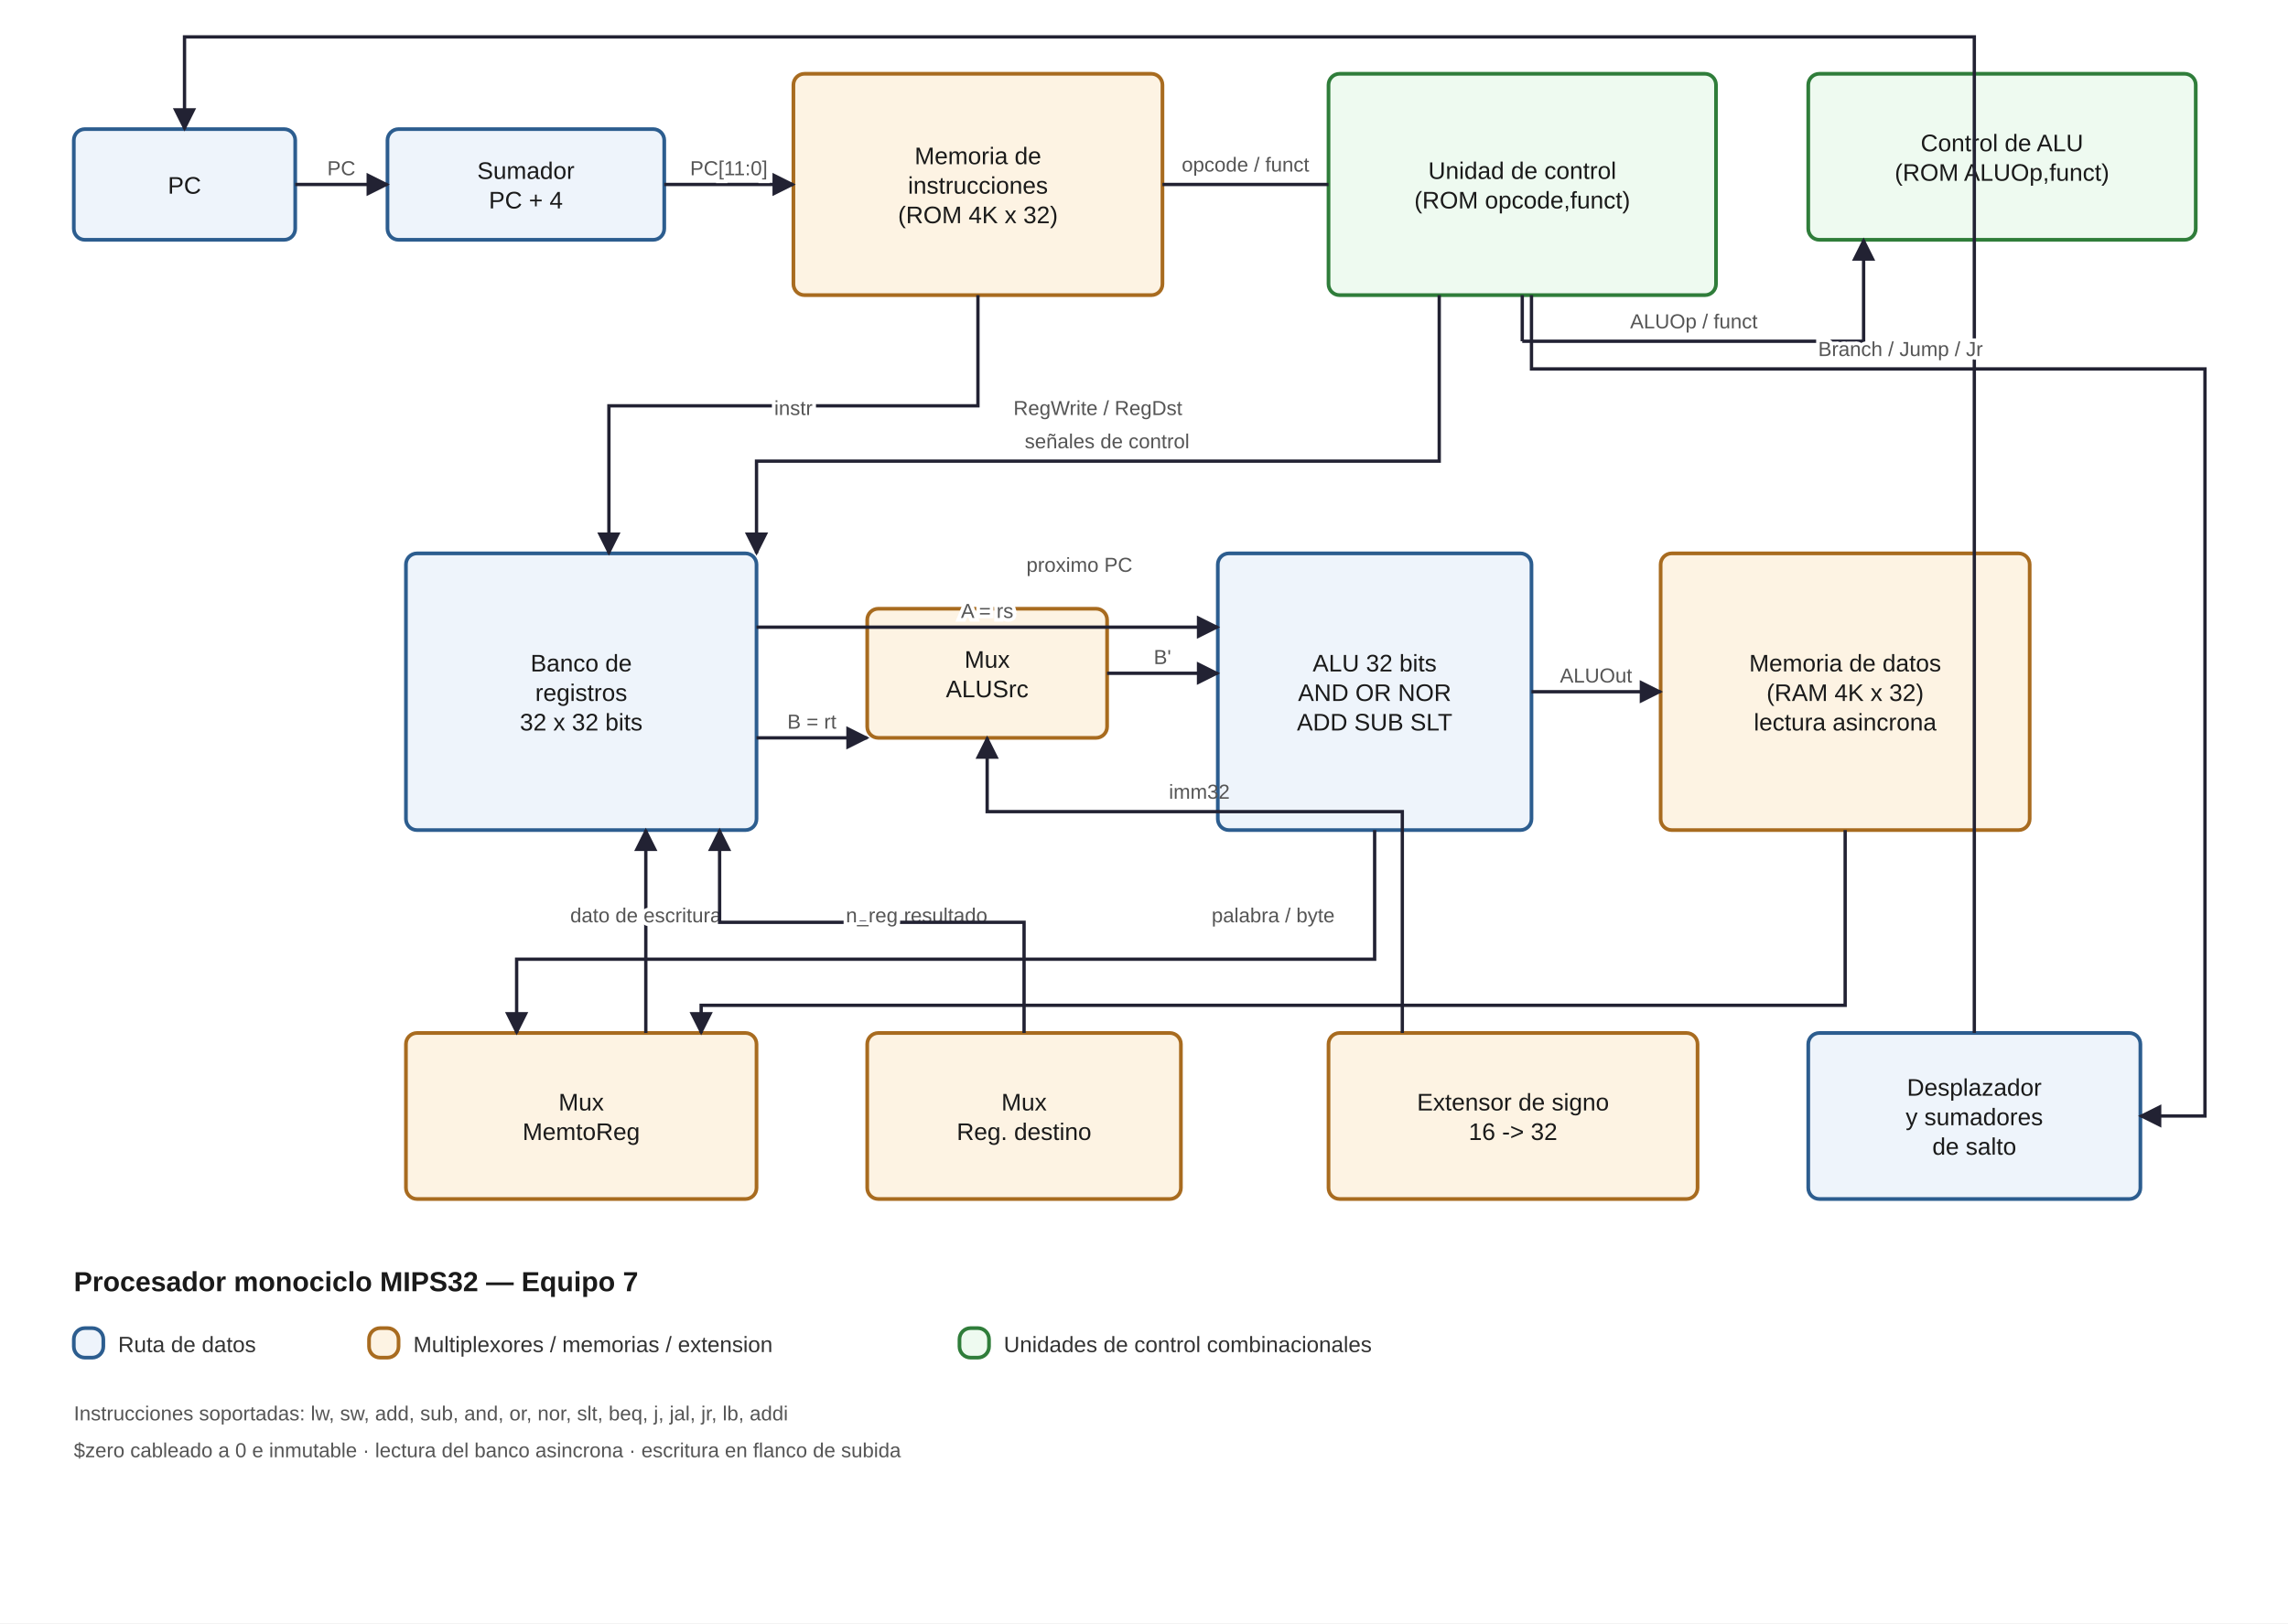
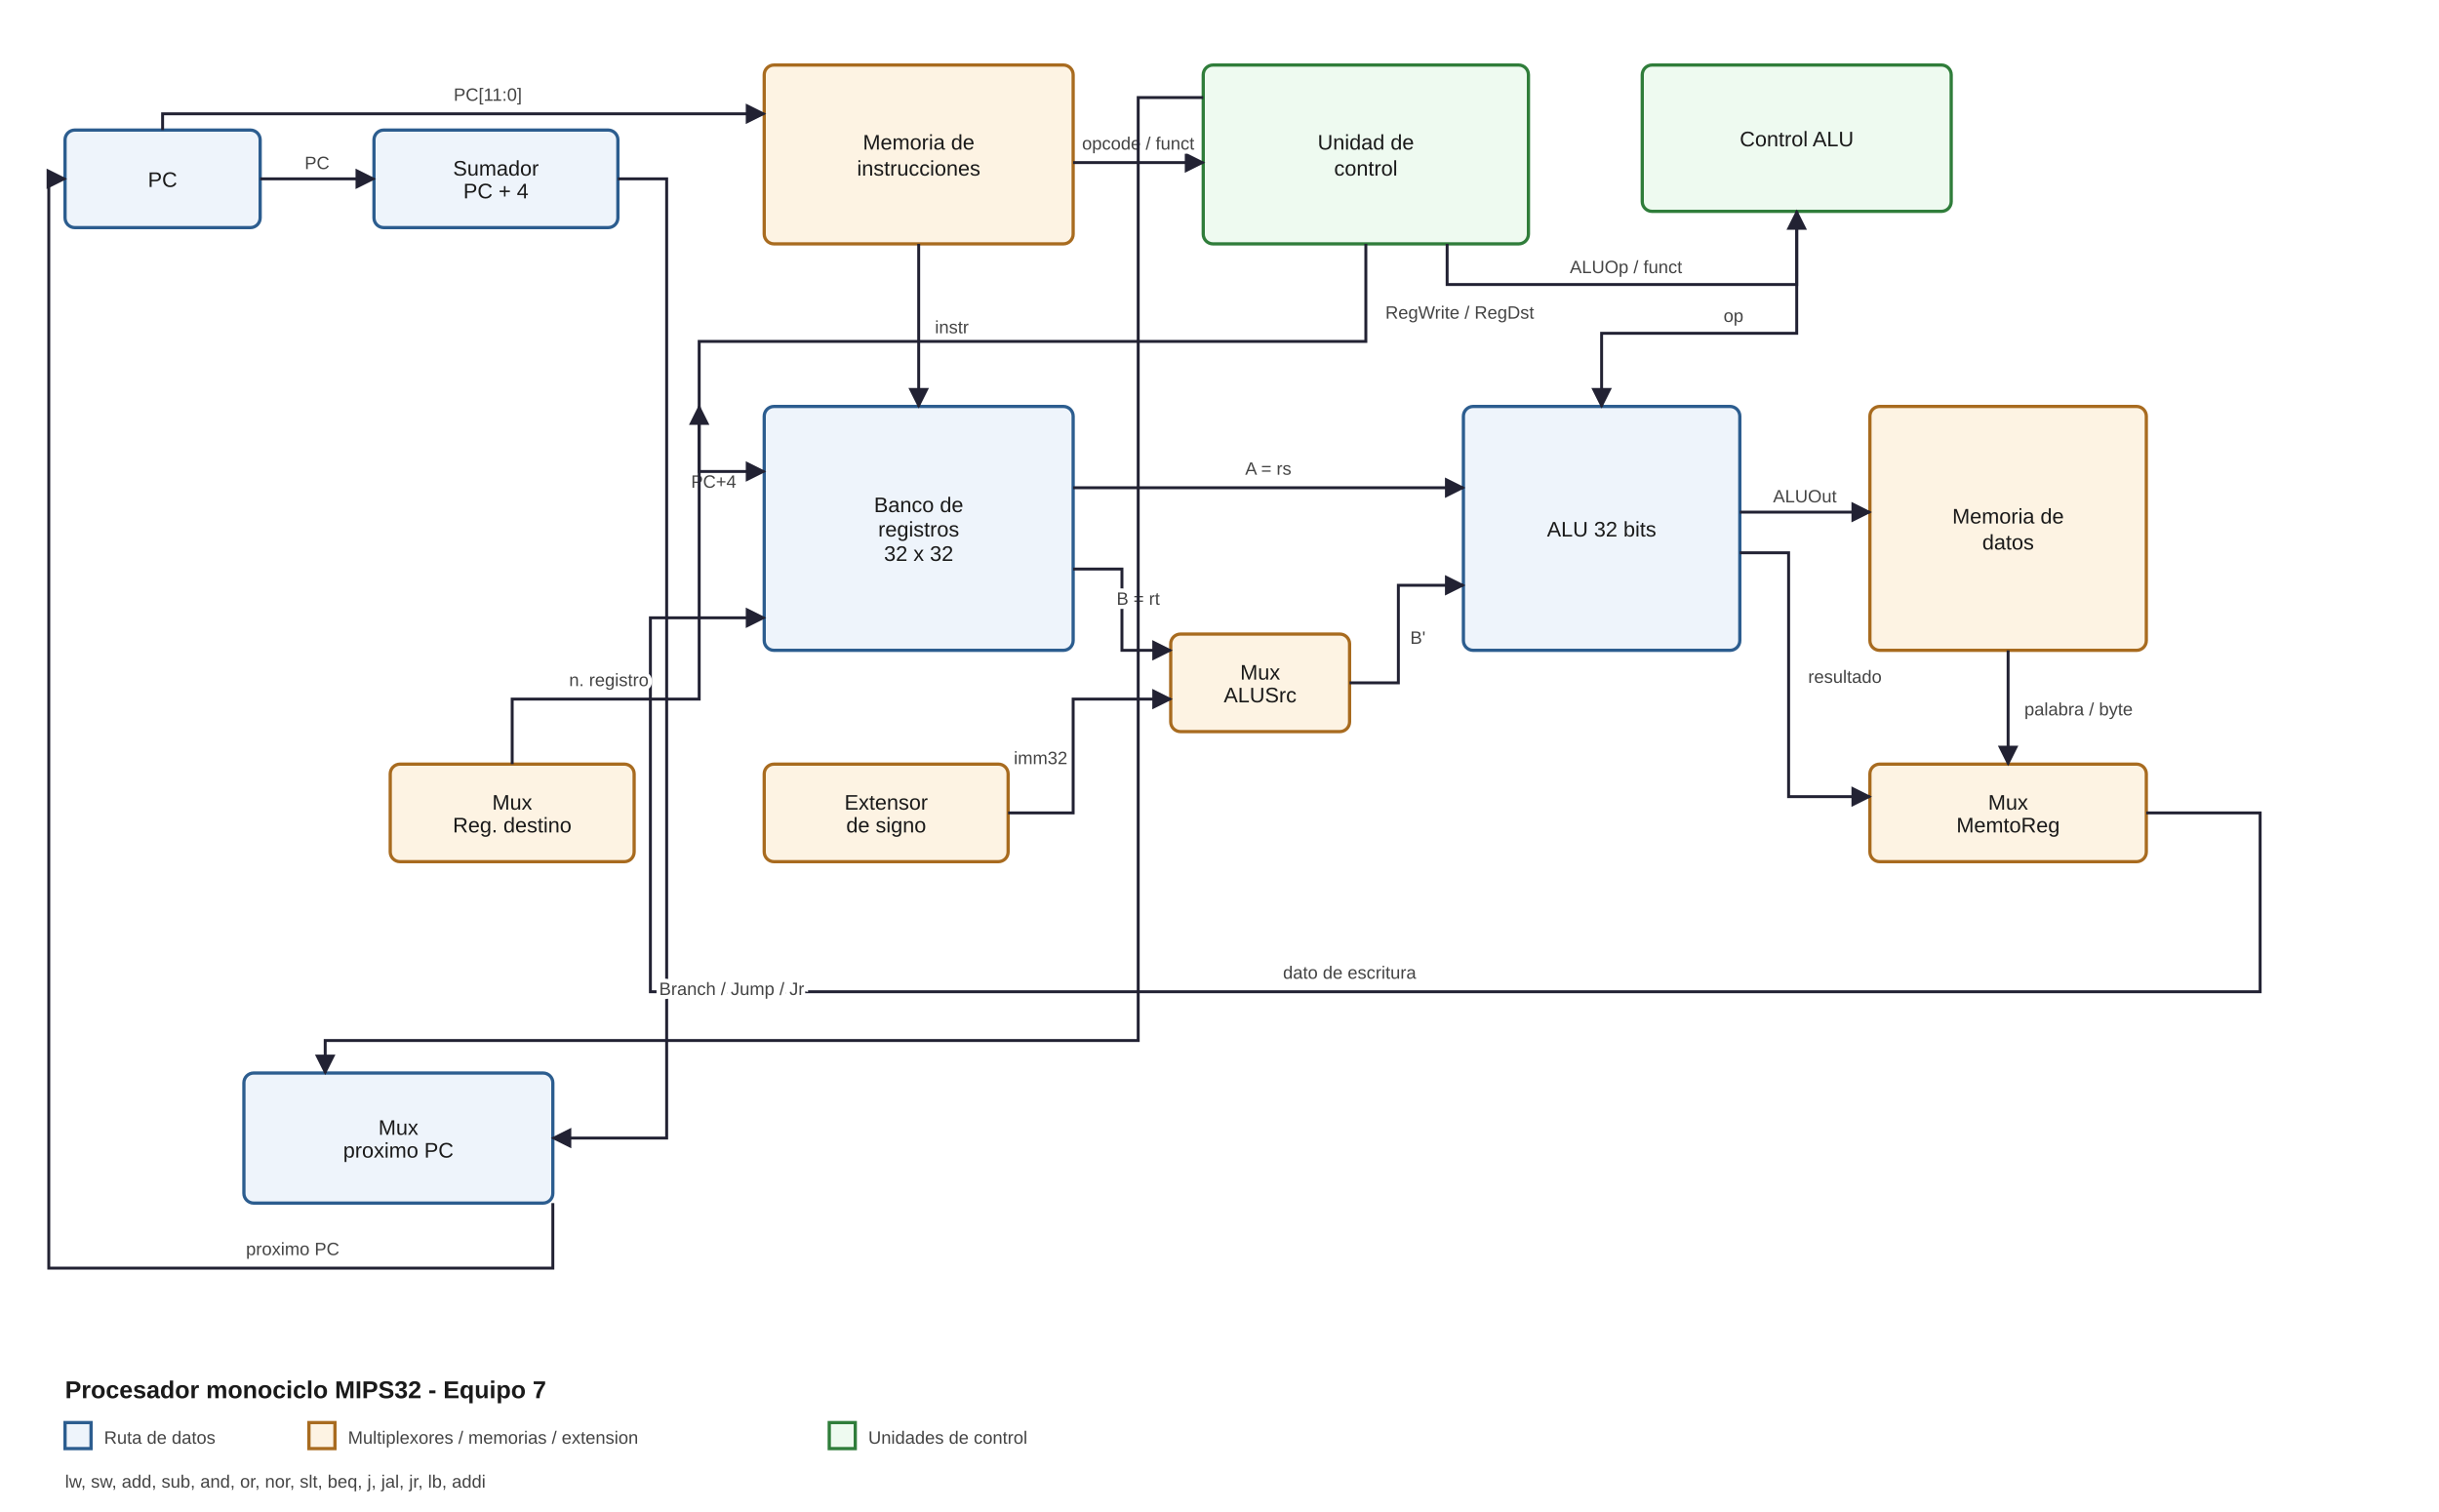
- <svg xmlns="http://www.w3.org/2000/svg" width="1240" height="880" viewBox="0 0 1240 880">
+ <svg xmlns="http://www.w3.org/2000/svg" width="1500" height="930" viewBox="0 0 1500 930">
  <defs>
    <marker id="a" viewBox="0 0 10 10" refX="9" refY="5" markerWidth="7" markerHeight="7" orient="auto-start-reverse">
      <path d="M 0 0 L 10 5 L 0 10 z" fill="#223" />
    </marker>
  </defs>
-   <rect x="0" y="0" width="1240" height="880" fill="#ffffff" />
-   <style>text{font-family:Segoe UI,Arial,sans-serif;font-size:13px;fill:#1a1a1a}.b{fill:#eef4fb;stroke:#2c5d8f;stroke-width:2;rx:6}.m{fill:#fdf3e3;stroke:#a86b1f;stroke-width:2;rx:6}.c{fill:#eefaf0;stroke:#2f7d3a;stroke-width:2;rx:6}.lbl{font-size:12px;fill:#333}.sig{font-size:11px;fill:#555}.t{font-size:15px;font-weight:600}</style>
-   <rect class="b" x="40" y="70" width="120" height="60" />
-   <text x="100.0" y="105.0" text-anchor="middle">PC</text>
-   <rect class="b" x="210" y="70" width="150" height="60" />
-   <text x="285.0" y="97.0" text-anchor="middle">Sumador</text>
-   <text x="285.0" y="113.0" text-anchor="middle">PC + 4</text>
-   <rect class="m" x="430" y="40" width="200" height="120" />
-   <text x="530.0" y="89.0" text-anchor="middle">Memoria de</text>
-   <text x="530.0" y="105.0" text-anchor="middle">instrucciones</text>
-   <text x="530.0" y="121.0" text-anchor="middle">(ROM 4K x 32)</text>
-   <rect class="c" x="720" y="40" width="210" height="120" />
-   <text x="825.0" y="97.0" text-anchor="middle">Unidad de control</text>
-   <text x="825.0" y="113.0" text-anchor="middle">(ROM opcode,funct)</text>
-   <rect class="c" x="980" y="40" width="210" height="90" />
-   <text x="1085.0" y="82.0" text-anchor="middle">Control de ALU</text>
-   <text x="1085.0" y="98.0" text-anchor="middle">(ROM ALUOp,funct)</text>
-   <rect class="b" x="220" y="300" width="190" height="150" />
-   <text x="315.0" y="364.0" text-anchor="middle">Banco de</text>
-   <text x="315.0" y="380.0" text-anchor="middle">registros</text>
-   <text x="315.0" y="396.0" text-anchor="middle">32 x 32 bits</text>
-   <rect class="m" x="470" y="330" width="130" height="70" />
-   <text x="535.0" y="362.0" text-anchor="middle">Mux</text>
-   <text x="535.0" y="378.0" text-anchor="middle">ALUSrc</text>
-   <rect class="b" x="660" y="300" width="170" height="150" />
-   <text x="745.0" y="364.0" text-anchor="middle">ALU 32 bits</text>
-   <text x="745.0" y="380.0" text-anchor="middle">AND OR NOR</text>
-   <text x="745.0" y="396.0" text-anchor="middle">ADD SUB SLT</text>
-   <rect class="m" x="900" y="300" width="200" height="150" />
-   <text x="1000.0" y="364.0" text-anchor="middle">Memoria de datos</text>
-   <text x="1000.0" y="380.0" text-anchor="middle">(RAM 4K x 32)</text>
-   <text x="1000.0" y="396.0" text-anchor="middle">lectura asincrona</text>
-   <rect class="m" x="220" y="560" width="190" height="90" />
-   <text x="315.0" y="602.0" text-anchor="middle">Mux</text>
-   <text x="315.0" y="618.0" text-anchor="middle">MemtoReg</text>
-   <rect class="m" x="470" y="560" width="170" height="90" />
-   <text x="555.0" y="602.0" text-anchor="middle">Mux</text>
-   <text x="555.0" y="618.0" text-anchor="middle">Reg. destino</text>
-   <rect class="m" x="720" y="560" width="200" height="90" />
-   <text x="820.0" y="602.0" text-anchor="middle">Extensor de signo</text>
-   <text x="820.0" y="618.0" text-anchor="middle">16 -&gt; 32</text>
-   <rect class="b" x="980" y="560" width="180" height="90" />
-   <text x="1070.0" y="594.0" text-anchor="middle">Desplazador</text>
-   <text x="1070.0" y="610.0" text-anchor="middle">y sumadores</text>
-   <text x="1070.0" y="626.0" text-anchor="middle">de salto</text>
-   <polyline points="160,100 210,100" fill="none" stroke="#223" stroke-width="1.8" marker-end="url(#a)" />
-   <text class="sig" x="185.0" y="95.0" text-anchor="middle" style="paint-order:stroke;stroke:#fff;stroke-width:4">PC</text>
-   <polyline points="360,100 430,100" fill="none" stroke="#223" stroke-width="1.8" marker-end="url(#a)" />
-   <text class="sig" x="395.0" y="95.0" text-anchor="middle" style="paint-order:stroke;stroke:#fff;stroke-width:4">PC[11:0]</text>
-   <polyline points="530,160 530,220 330,220 330,300" fill="none" stroke="#223" stroke-width="1.8" marker-end="url(#a)" />
-   <text class="sig" x="430.0" y="225.0" text-anchor="middle" style="paint-order:stroke;stroke:#fff;stroke-width:4">instr</text>
-   <polyline points="630,100 720,100" fill="none" stroke="#223" stroke-width="1.8" />
-   <text class="sig" x="675" y="93" text-anchor="middle">opcode / funct</text>
-   <polyline points="825,160 825,185" fill="none" stroke="#223" stroke-width="1.8" />
-   <polyline points="825,185 1010,185 1010,130" fill="none" stroke="#223" stroke-width="1.8" marker-end="url(#a)" />
-   <text class="sig" x="918" y="178" text-anchor="middle" style="paint-order:stroke;stroke:#fff;stroke-width:4">ALUOp / funct</text>
-   <polyline points="410,340 660,340" fill="none" stroke="#223" stroke-width="1.8" marker-end="url(#a)" />
-   <text class="sig" x="535.0" y="335.0" text-anchor="middle" style="paint-order:stroke;stroke:#fff;stroke-width:4">A = rs</text>
-   <polyline points="410,400 470,400" fill="none" stroke="#223" stroke-width="1.8" marker-end="url(#a)" />
-   <text class="sig" x="440.0" y="395.0" text-anchor="middle" style="paint-order:stroke;stroke:#fff;stroke-width:4">B = rt</text>
-   <polyline points="600,365 660,365" fill="none" stroke="#223" stroke-width="1.8" marker-end="url(#a)" />
-   <text class="sig" x="630.0" y="360.0" text-anchor="middle" style="paint-order:stroke;stroke:#fff;stroke-width:4">B'</text>
-   <polyline points="760,560 760,440 535,440 535,400" fill="none" stroke="#223" stroke-width="1.8" marker-end="url(#a)" />
-   <text class="sig" x="650" y="433" text-anchor="middle">imm32</text>
-   <polyline points="830,375 900,375" fill="none" stroke="#223" stroke-width="1.8" marker-end="url(#a)" />
-   <text class="sig" x="865.0" y="370.0" text-anchor="middle" style="paint-order:stroke;stroke:#fff;stroke-width:4">ALUOut</text>
-   <polyline points="745,450 745,520 280,520 280,560" fill="none" stroke="#223" stroke-width="1.8" marker-end="url(#a)" />
-   <text class="sig" x="512.5" y="500.0" text-anchor="middle" style="paint-order:stroke;stroke:#fff;stroke-width:4">resultado</text>
-   <polyline points="1000,450 1000,545 380,545 380,560" fill="none" stroke="#223" stroke-width="1.8" marker-end="url(#a)" />
-   <text class="sig" x="690.0" y="500.0" text-anchor="middle" style="paint-order:stroke;stroke:#fff;stroke-width:4">palabra / byte</text>
-   <polyline points="350,560 350,450" fill="none" stroke="#223" stroke-width="1.8" marker-end="url(#a)" />
-   <text class="sig" x="350.0" y="500.0" text-anchor="middle" style="paint-order:stroke;stroke:#fff;stroke-width:4">dato de escritura</text>
-   <polyline points="780,160 780,250 410,250 410,300" fill="none" stroke="#223" stroke-width="1.8" marker-end="url(#a)" />
-   <text class="sig" x="595.0" y="225.0" text-anchor="middle" style="paint-order:stroke;stroke:#fff;stroke-width:4">RegWrite / RegDst</text>
-   <text class="sig" x="600" y="243" text-anchor="middle">señales de control</text>
-   <polyline points="555,560 555,500 390,500 390,450" fill="none" stroke="#223" stroke-width="1.8" marker-end="url(#a)" />
-   <text class="sig" x="472.5" y="500.0" text-anchor="middle" style="paint-order:stroke;stroke:#fff;stroke-width:4">n_reg</text>
-   <polyline points="1070,560 1070,20 100,20 100,70" fill="none" stroke="#223" stroke-width="1.8" marker-end="url(#a)" />
-   <text class="sig" x="585.0" y="310.0" text-anchor="middle" style="paint-order:stroke;stroke:#fff;stroke-width:4">proximo PC</text>
-   <polyline points="830,160 830,200 1195,200 1195,605 1160,605" fill="none" stroke="#223" stroke-width="1.8" marker-end="url(#a)" />
-   <text class="sig" x="1030" y="193" text-anchor="middle" style="paint-order:stroke;stroke:#fff;stroke-width:4">Branch / Jump / Jr</text>
-   <text class="t" x="40" y="700">Procesador monociclo MIPS32 — Equipo 7</text>
-   <rect class="b" x="40" y="720" width="16" height="16" />
-   <text class="lbl" x="64" y="733">Ruta de datos</text>
-   <rect class="m" x="200" y="720" width="16" height="16" />
-   <text class="lbl" x="224" y="733">Multiplexores / memorias / extension</text>
-   <rect class="c" x="520" y="720" width="16" height="16" />
-   <text class="lbl" x="544" y="733">Unidades de control combinacionales</text>
-   <text class="sig" x="40" y="770">Instrucciones soportadas: lw, sw, add, sub, and, or, nor, slt, beq, j, jal, jr, lb, addi</text>
-   <text class="sig" x="40" y="790">$zero cableado a 0 e inmutable · lectura del banco asincrona · escritura en flanco de subida</text>
+   <rect width="1500" height="930" fill="#fff" />
+   <style>text{font-family:Segoe UI,Arial,sans-serif;font-size:13px;fill:#1a1a1a}.b{fill:#eef4fb;stroke:#2c5d8f;stroke-width:2}.m{fill:#fdf3e3;stroke:#a86b1f;stroke-width:2}.c{fill:#eefaf0;stroke:#2f7d3a;stroke-width:2}.sig{font-size:11px;fill:#444}</style>
+   <rect class="b" x="40" y="80" width="120" height="60" rx="6" />
+   <text x="100.0" y="115" text-anchor="middle">PC</text>
+   <rect class="b" x="230" y="80" width="150" height="60" rx="6" />
+   <text x="305.0" y="108" text-anchor="middle">Sumador</text>
+   <text x="305.0" y="122" text-anchor="middle">PC + 4</text>
+   <rect class="m" x="470" y="40" width="190" height="110" rx="6" />
+   <text x="565.0" y="92" text-anchor="middle">Memoria de</text>
+   <text x="565.0" y="108" text-anchor="middle">instrucciones</text>
+   <rect class="c" x="740" y="40" width="200" height="110" rx="6" />
+   <text x="840.0" y="92" text-anchor="middle">Unidad de</text>
+   <text x="840.0" y="108" text-anchor="middle">control</text>
+   <rect class="c" x="1010" y="40" width="190" height="90" rx="6" />
+   <text x="1105.0" y="90" text-anchor="middle">Control ALU</text>
+   <rect class="b" x="470" y="250" width="190" height="150" rx="6" />
+   <text x="565.0" y="315" text-anchor="middle">Banco de</text>
+   <text x="565.0" y="330" text-anchor="middle">registros</text>
+   <text x="565.0" y="345" text-anchor="middle">32 x 32</text>
+   <rect class="m" x="720" y="390" width="110" height="60" rx="6" />
+   <text x="775.0" y="418" text-anchor="middle">Mux</text>
+   <text x="775.0" y="432" text-anchor="middle">ALUSrc</text>
+   <rect class="b" x="900" y="250" width="170" height="150" rx="6" />
+   <text x="985.0" y="330" text-anchor="middle">ALU 32 bits</text>
+   <rect class="m" x="1150" y="250" width="170" height="150" rx="6" />
+   <text x="1235.0" y="322" text-anchor="middle">Memoria de</text>
+   <text x="1235.0" y="338" text-anchor="middle">datos</text>
+   <rect class="m" x="470" y="470" width="150" height="60" rx="6" />
+   <text x="545.0" y="498" text-anchor="middle">Extensor</text>
+   <text x="545.0" y="512" text-anchor="middle">de signo</text>
+   <rect class="m" x="1150" y="470" width="170" height="60" rx="6" />
+   <text x="1235.0" y="498" text-anchor="middle">Mux</text>
+   <text x="1235.0" y="512" text-anchor="middle">MemtoReg</text>
+   <rect class="m" x="240" y="470" width="150" height="60" rx="6" />
+   <text x="315.0" y="498" text-anchor="middle">Mux</text>
+   <text x="315.0" y="512" text-anchor="middle">Reg. destino</text>
+   <rect class="b" x="150" y="660" width="190" height="80" rx="6" />
+   <text x="245.0" y="698" text-anchor="middle">Mux</text>
+   <text x="245.0" y="712" text-anchor="middle">proximo PC</text>
+   <polyline points="160,110 230,110" fill="none" stroke="#223" stroke-width="1.8" marker-end="url(#a)" />
+   <text class="sig" x="195" y="104" text-anchor="middle" style="paint-order:stroke;stroke:#fff;stroke-width:5">PC</text>
+   <polyline points="100,80 100,70 470,70" fill="none" stroke="#223" stroke-width="1.8" marker-end="url(#a)" />
+   <text class="sig" x="300" y="62" text-anchor="middle" style="paint-order:stroke;stroke:#fff;stroke-width:5">PC[11:0]</text>
+   <polyline points="380,110 410,110 410,700 340,700" fill="none" stroke="#223" stroke-width="1.8" marker-end="url(#a)" />
+   <text class="sig" x="425" y="300" text-anchor="start" style="paint-order:stroke;stroke:#fff;stroke-width:5">PC+4</text>
+   <polyline points="660,100 740,100" fill="none" stroke="#223" stroke-width="1.8" marker-end="url(#a)" />
+   <text class="sig" x="700" y="92" text-anchor="middle" style="paint-order:stroke;stroke:#fff;stroke-width:5">opcode / funct</text>
+   <polyline points="565,150 565,250" fill="none" stroke="#223" stroke-width="1.8" marker-end="url(#a)" />
+   <text class="sig" x="575" y="205" text-anchor="start" style="paint-order:stroke;stroke:#fff;stroke-width:5">instr</text>
+   <polyline points="840,150 840,210 430,210 430,290 470,290" fill="none" stroke="#223" stroke-width="1.8" marker-end="url(#a)" />
+   <text class="sig" x="852" y="196" text-anchor="start" style="paint-order:stroke;stroke:#fff;stroke-width:5">RegWrite / RegDst</text>
+   <polyline points="660,300 900,300" fill="none" stroke="#223" stroke-width="1.8" marker-end="url(#a)" />
+   <text class="sig" x="780" y="292" text-anchor="middle" style="paint-order:stroke;stroke:#fff;stroke-width:5">A = rs</text>
+   <polyline points="660,350 690,350 690,400 720,400" fill="none" stroke="#223" stroke-width="1.8" marker-end="url(#a)" />
+   <text class="sig" x="700" y="372" text-anchor="middle" style="paint-order:stroke;stroke:#fff;stroke-width:5">B = rt</text>
+   <polyline points="620,500 660,500 660,430 720,430" fill="none" stroke="#223" stroke-width="1.8" marker-end="url(#a)" />
+   <text class="sig" x="640" y="470" text-anchor="middle" style="paint-order:stroke;stroke:#fff;stroke-width:5">imm32</text>
+   <polyline points="830,420 860,420 860,360 900,360" fill="none" stroke="#223" stroke-width="1.8" marker-end="url(#a)" />
+   <text class="sig" x="872" y="396" text-anchor="middle" style="paint-order:stroke;stroke:#fff;stroke-width:5">B'</text>
+   <polyline points="1070,315 1150,315" fill="none" stroke="#223" stroke-width="1.8" marker-end="url(#a)" />
+   <text class="sig" x="1110" y="309" text-anchor="middle" style="paint-order:stroke;stroke:#fff;stroke-width:5">ALUOut</text>
+   <polyline points="1070,340 1100,340 1100,490 1150,490" fill="none" stroke="#223" stroke-width="1.8" marker-end="url(#a)" />
+   <text class="sig" x="1112" y="420" text-anchor="start" style="paint-order:stroke;stroke:#fff;stroke-width:5">resultado</text>
+   <polyline points="1235,400 1235,470" fill="none" stroke="#223" stroke-width="1.8" marker-end="url(#a)" />
+   <text class="sig" x="1245" y="440" text-anchor="start" style="paint-order:stroke;stroke:#fff;stroke-width:5">palabra / byte</text>
+   <polyline points="1320,500 1390,500 1390,610 400,610 400,380 470,380" fill="none" stroke="#223" stroke-width="1.8" marker-end="url(#a)" />
+   <text class="sig" x="830" y="602" text-anchor="middle" style="paint-order:stroke;stroke:#fff;stroke-width:5">dato de escritura</text>
+   <polyline points="315,470 315,430 430,430 430,250" fill="none" stroke="#223" stroke-width="1.8" marker-end="url(#a)" />
+   <text class="sig" x="350" y="422" text-anchor="start" style="paint-order:stroke;stroke:#fff;stroke-width:5">n. registro</text>
+   <polyline points="890,150 890,175 1105,175 1105,130" fill="none" stroke="#223" stroke-width="1.8" marker-end="url(#a)" />
+   <text class="sig" x="1000" y="168" text-anchor="middle" style="paint-order:stroke;stroke:#fff;stroke-width:5">ALUOp / funct</text>
+   <polyline points="1105,130 1105,205 985,205 985,250" fill="none" stroke="#223" stroke-width="1.8" marker-end="url(#a)" />
+   <text class="sig" x="1060" y="198" text-anchor="start" style="paint-order:stroke;stroke:#fff;stroke-width:5">op</text>
+   <polyline points="340,740 340,780 30,780 30,110 40,110" fill="none" stroke="#223" stroke-width="1.8" marker-end="url(#a)" />
+   <text class="sig" x="180" y="772" text-anchor="middle" style="paint-order:stroke;stroke:#fff;stroke-width:5">proximo PC</text>
+   <polyline points="740,60 700,60 700,640 200,640 200,660" fill="none" stroke="#223" stroke-width="1.8" marker-end="url(#a)" />
+   <text class="sig" x="450" y="612" text-anchor="middle" style="paint-order:stroke;stroke:#fff;stroke-width:5">Branch / Jump / Jr</text>
+   <text x="40" y="860" style="font-size:15px;font-weight:600">Procesador monociclo MIPS32 - Equipo 7</text>
+   <rect class="b" x="40" y="875" width="16" height="16" />
+   <text class="sig" x="64" y="888">Ruta de datos</text>
+   <rect class="m" x="190" y="875" width="16" height="16" />
+   <text class="sig" x="214" y="888">Multiplexores / memorias / extension</text>
+   <rect class="c" x="510" y="875" width="16" height="16" />
+   <text class="sig" x="534" y="888">Unidades de control</text>
+   <text class="sig" x="40" y="915">lw, sw, add, sub, and, or, nor, slt, beq, j, jal, jr, lb, addi</text>
</svg>
